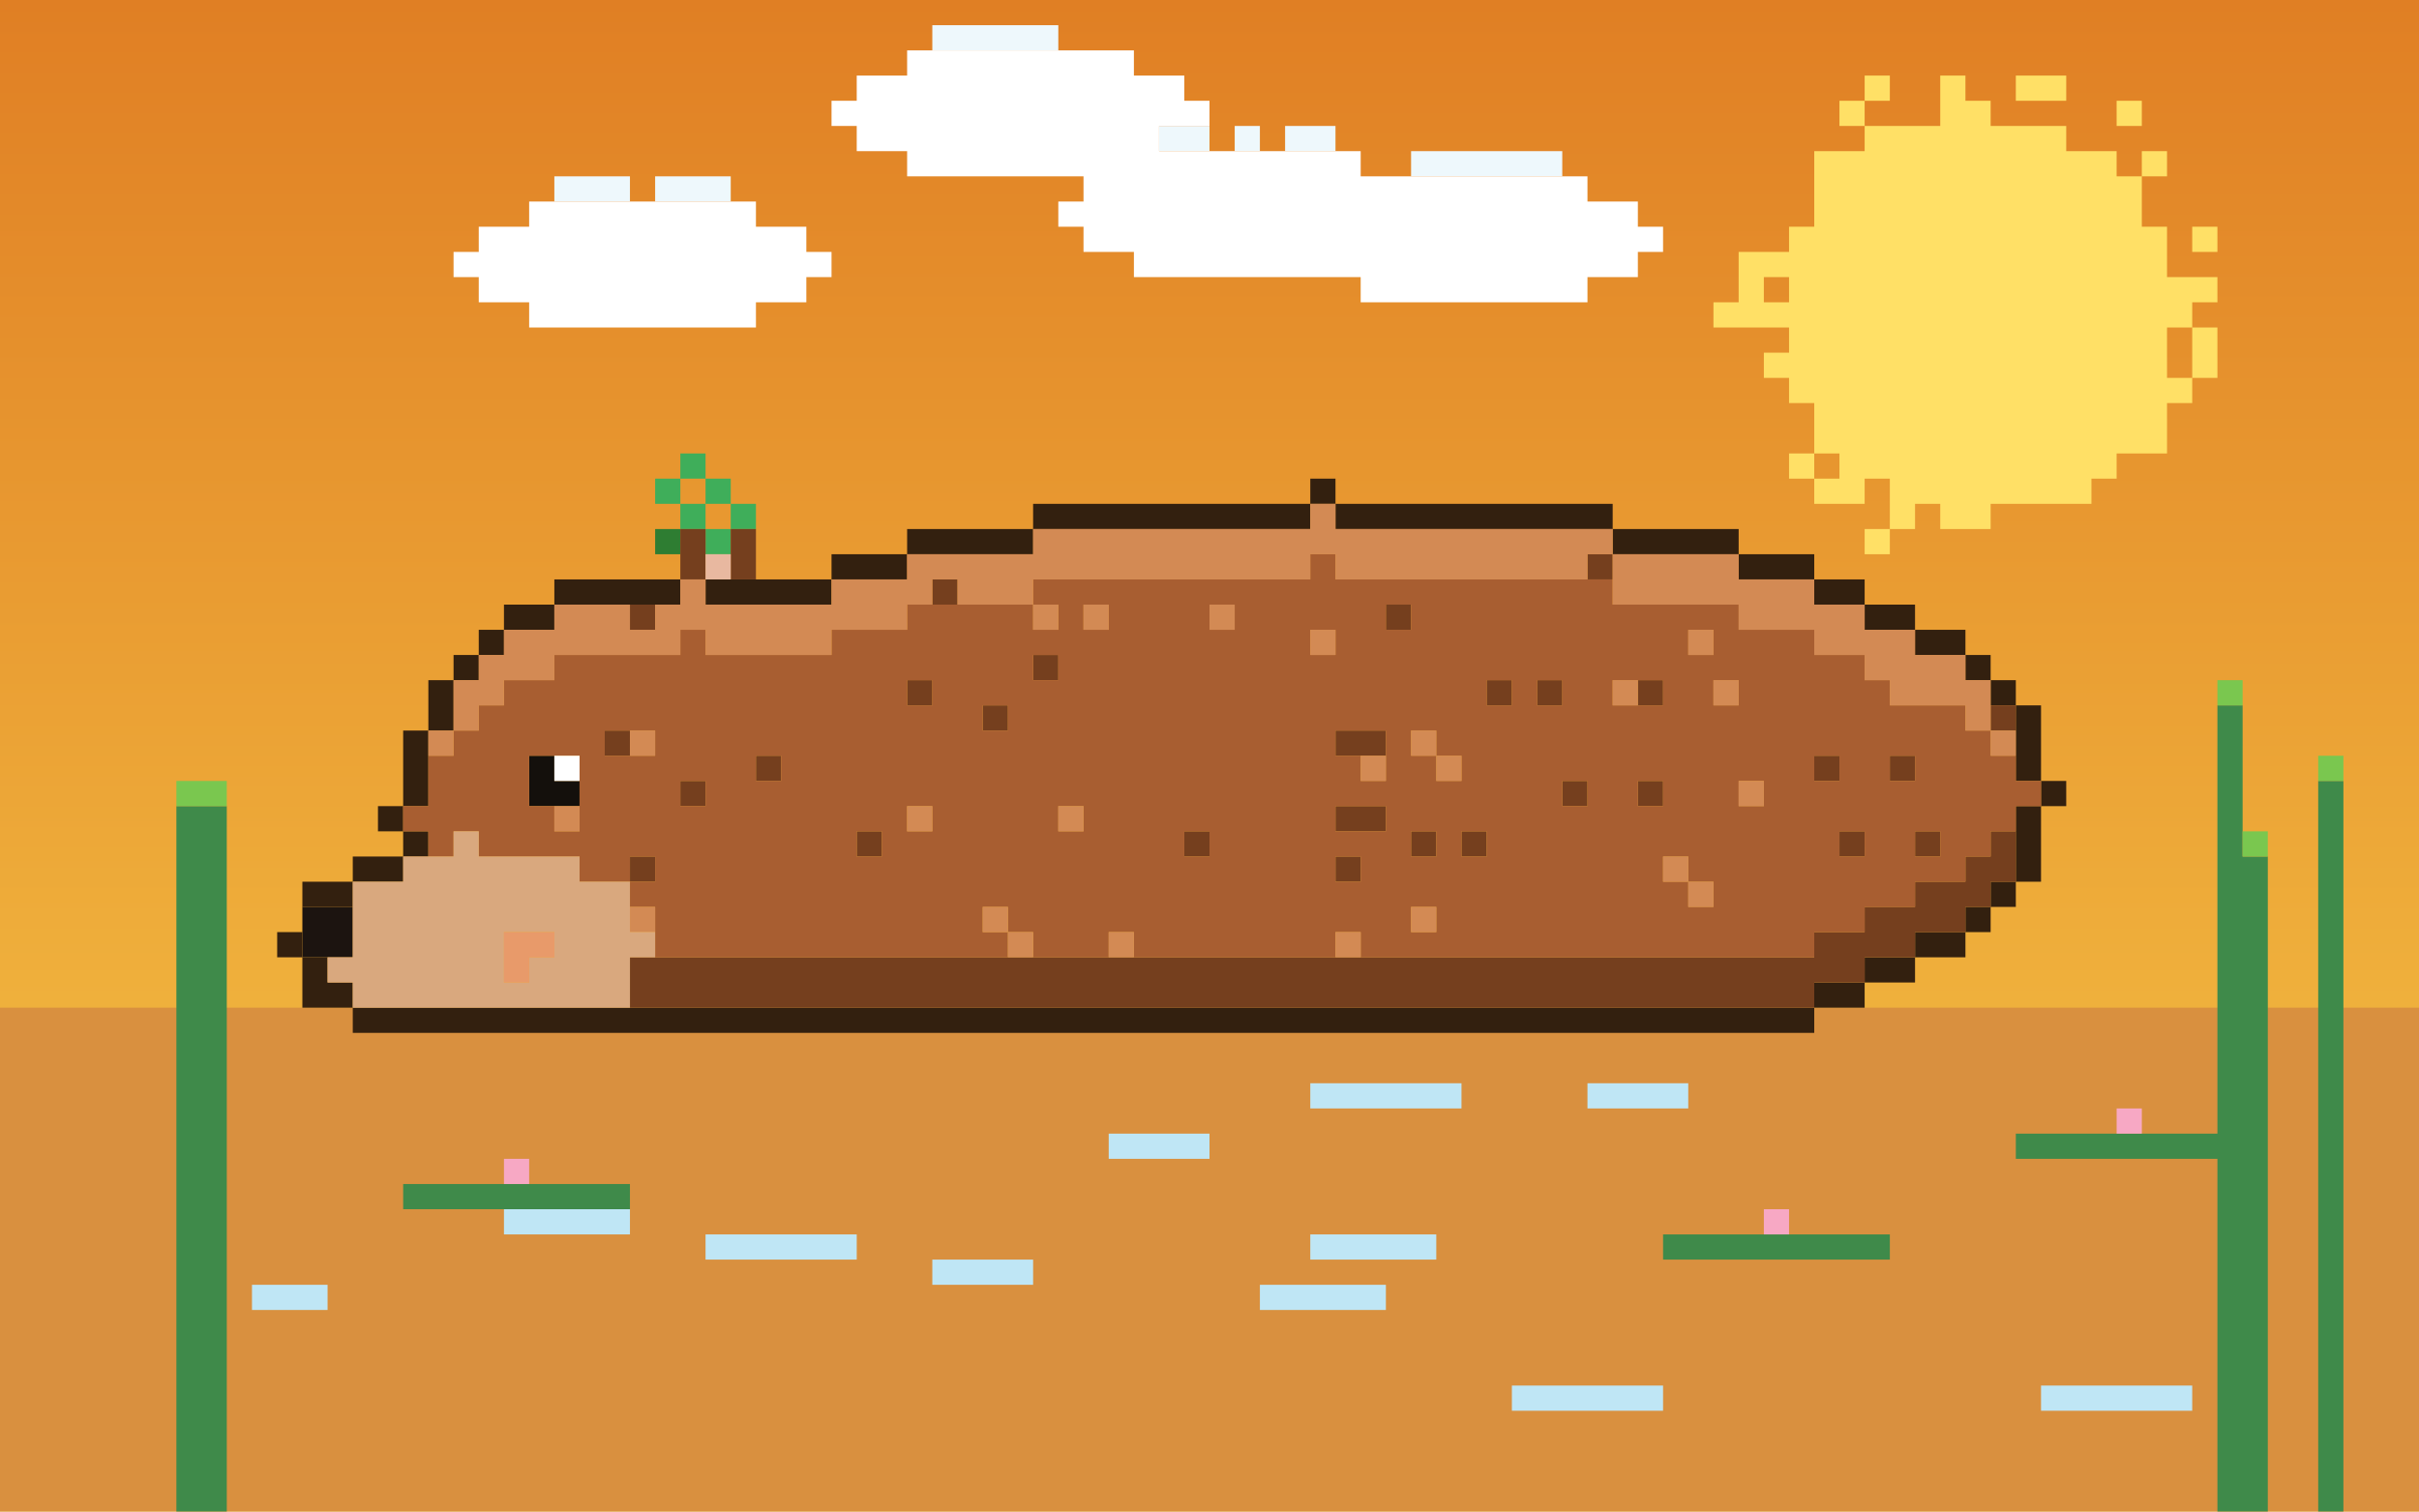
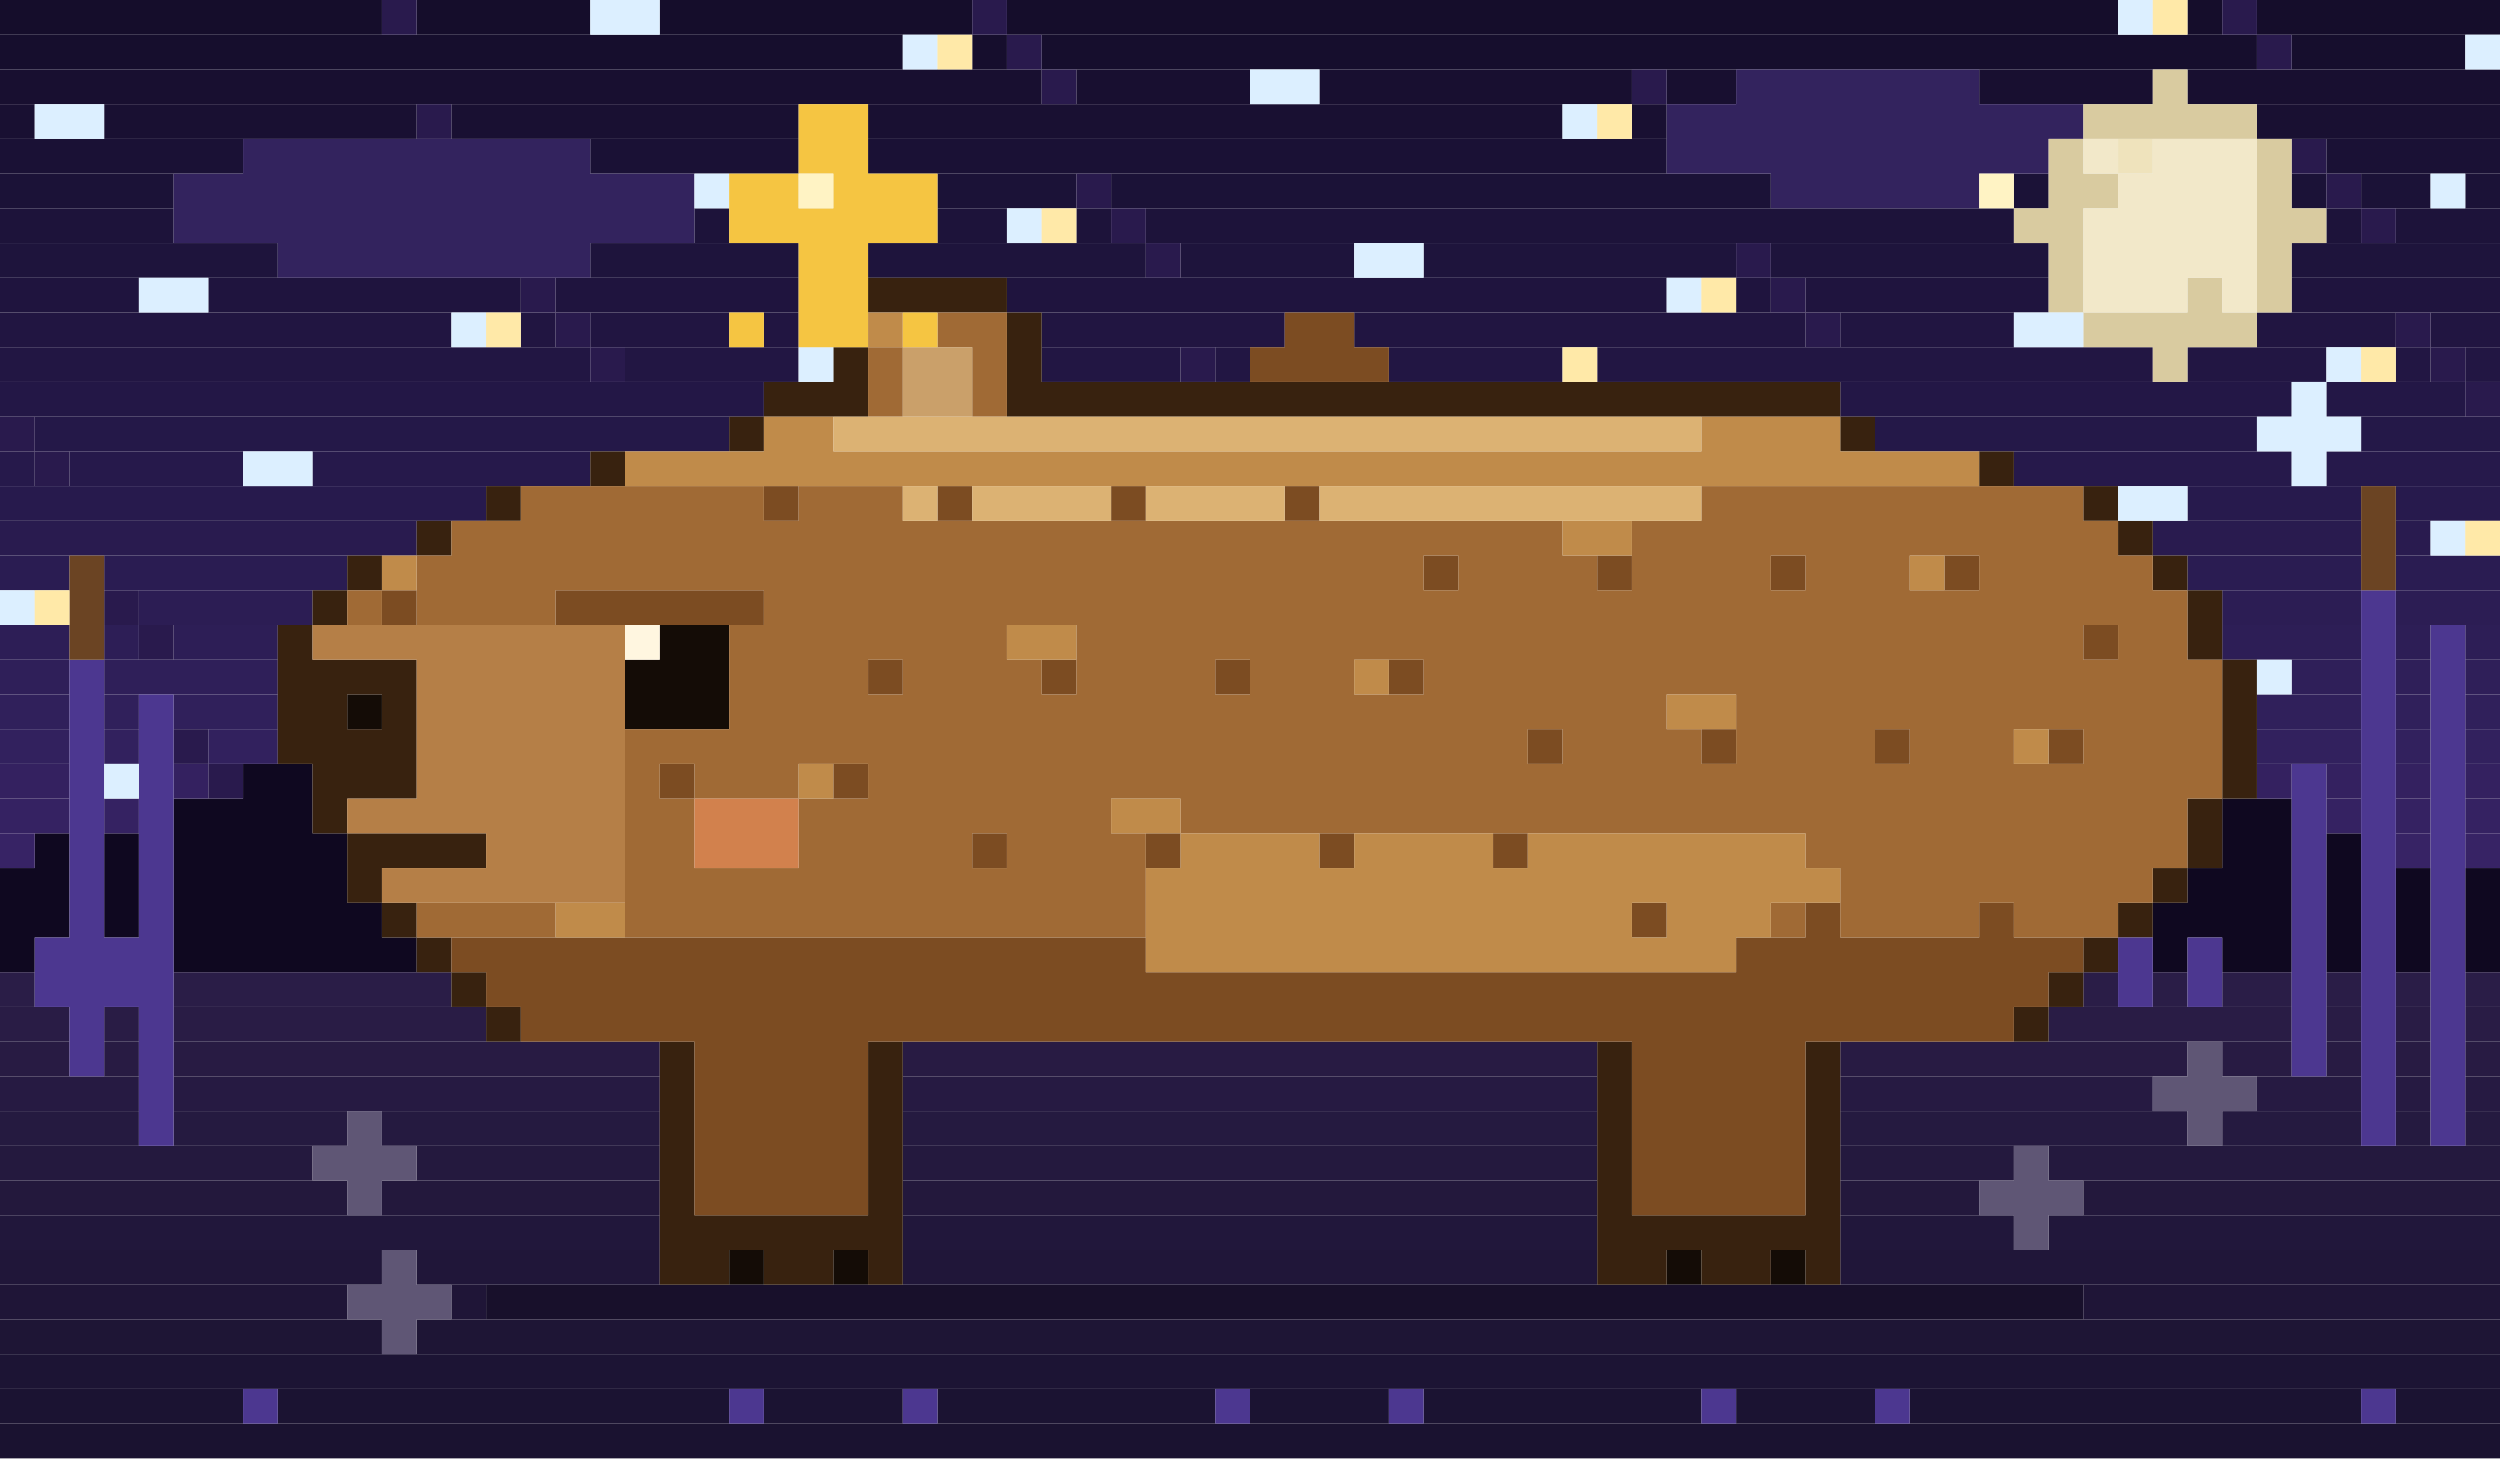
- <svg xmlns="http://www.w3.org/2000/svg" viewBox="0 0 480 300">
-   <defs>
-     <linearGradient id="g" x1="0" y1="0" x2="0" y2="1">
-       <stop offset="0" stop-color="#e07f24" />
-       <stop offset="1" stop-color="#f7c948" />
-     </linearGradient>
-   </defs>
-   <rect width="480" height="300" fill="url(#g)" />
-   <rect y="200" width="480" height="100" fill="#d9903f" />
-   <path fill="#14100c" d="M105 150h5v5H105zM105 155h10v5H105z" />
-   <path fill="#1c1410" d="M60 180h10v5H60zM60 185h10v5H60z" />
-   <path fill="#2e7d32" d="M130 105h5v5H130z" />
-   <path fill="#33200f" d="M260 95h5v5H260zM205 100h55v5H205zM265 100h55v5H265zM180 105h25v5H180zM320 105h25v5H320zM165 110h15v5H165zM345 110h15v5H345zM110 115h25v5H110zM140 115h25v5H140zM360 115h10v5H360zM100 120h10v5H100zM370 120h10v5H370zM95 125h5v5H95zM380 125h10v5H380zM90 130h5v5H90zM390 130h5v5H390zM85 135h5v5H85zM395 135h5v5H395zM85 140h5v5H85zM400 140h5v5H400zM80 145h5v5H80zM400 145h5v5H400zM80 150h5v5H80zM400 150h5v5H400zM80 155h5v5H80zM405 155h5v5H405zM75 160h5v5H75zM400 160h5v5H400zM80 165h5v5H80zM400 165h5v5H400zM70 170h10v5H70zM400 170h5v5H400zM60 175h10v5H60zM395 175h5v5H395zM390 180h5v5H390zM55 185h5v5H55zM380 185h10v5H380zM60 190h5v5H60zM370 190h10v5H370zM60 195h10v5H60zM360 195h10v5H360zM70 200h290v5H70z" />
-   <path fill="#3f8a4a" d="M440 140h5v5H440zM440 145h5v5H440zM440 150h5v5H440zM440 155h5v5H440zM460 155h5v5H460zM35 160h10v5H35zM440 160h5v5H440zM460 160h5v5H460zM35 165h10v5H35zM440 165h5v5H440zM460 165h5v5H460zM35 170h10v5H35zM440 170h10v5H440zM460 170h5v5H460zM35 175h10v5H35zM440 175h10v5H440zM460 175h5v5H460zM35 180h10v5H35zM440 180h10v5H440zM460 180h5v5H460zM35 185h10v5H35zM440 185h10v5H440zM460 185h5v5H460zM35 190h10v5H35zM440 190h10v5H440zM460 190h5v5H460zM35 195h10v5H35zM440 195h10v5H440zM460 195h5v5H460zM35 200h10v5H35zM440 200h10v5H440zM460 200h5v5H460zM35 205h10v5H35zM440 205h10v5H440zM460 205h5v5H460zM35 210h10v5H35zM440 210h10v5H440zM460 210h5v5H460zM35 215h10v5H35zM440 215h10v5H440zM460 215h5v5H460zM35 220h10v5H35zM440 220h10v5H440zM460 220h5v5H460zM35 225h10v5H35zM400 225h50v5H400zM460 225h5v5H460zM35 230h10v5H35zM440 230h10v5H440zM460 230h5v5H460zM35 235h10v5H35zM80 235h45v5H80zM440 235h10v5H440zM460 235h5v5H460zM35 240h10v5H35zM440 240h10v5H440zM460 240h5v5H460zM35 245h10v5H35zM330 245h45v5H330zM440 245h10v5H440zM460 245h5v5H460zM35 250h10v5H35zM440 250h10v5H440zM460 250h5v5H460zM35 255h10v5H35zM440 255h10v5H440zM460 255h5v5H460zM35 260h10v5H35zM440 260h10v5H440zM460 260h5v5H460zM35 265h10v5H35zM440 265h10v5H440zM460 265h5v5H460zM35 270h10v5H35zM440 270h10v5H440zM460 270h5v5H460zM35 275h10v5H35zM440 275h10v5H440zM460 275h5v5H460zM35 280h10v5H35zM440 280h10v5H440zM460 280h5v5H460zM35 285h10v5H35zM440 285h10v5H440zM460 285h5v5H460zM35 290h10v5H35zM440 290h10v5H440zM460 290h5v5H460zM35 295h10v5H35zM440 295h10v5H440zM460 295h5v5H460z" />
-   <path fill="#3fae5a" d="M135 90h5v5H135zM130 95h5v5H130zM140 95h5v5H140zM135 100h5v5H135zM145 100h5v5H145zM140 105h5v5H140z" />
-   <path fill="#753f1e" d="M135 105h5v5H135zM145 105h5v5H145zM135 110h5v5H135zM145 110h5v5H145zM315 110h5v5H315zM185 115h5v5H185zM125 120h5v5H125zM275 120h5v5H275zM205 130h5v5H205zM180 135h5v5H180zM295 135h5v5H295zM305 135h5v5H305zM325 135h5v5H325zM195 140h5v5H195zM395 140h5v5H395zM120 145h5v5H120zM265 145h10v5H265zM150 150h5v5H150zM360 150h5v5H360zM375 150h5v5H375zM135 155h5v5H135zM310 155h5v5H310zM325 155h5v5H325zM265 160h10v5H265zM170 165h5v5H170zM235 165h5v5H235zM280 165h5v5H280zM290 165h5v5H290zM365 165h5v5H365zM380 165h5v5H380zM395 165h5v5H395zM125 170h5v5H125zM265 170h5v5H265zM390 170h10v5H390zM380 175h15v5H380zM370 180h20v5H370zM360 185h20v5H360zM125 190h245v5H125zM125 195h235v5H125z" />
-   <path fill="#7ac74f" d="M440 135h5v5H440zM460 150h5v5H460zM35 155h10v5H35zM445 165h5v5H445z" />
-   <path fill="#a85e31" d="M260 110h5v5H260zM205 115h115v5H205zM180 120h25v5H180zM210 120h5v5H210zM220 120h20v5H220zM245 120h30v5H245zM280 120h65v5H280zM135 125h5v5H135zM165 125h95v5H165zM265 125h70v5H265zM340 125h20v5H340zM110 130h95v5H110zM210 130h160v5H210zM100 135h80v5H100zM185 135h110v5H185zM300 135h5v5H300zM310 135h10v5H310zM330 135h10v5H330zM345 135h30v5H345zM95 140h100v5H95zM200 140h190v5H200zM90 145h30v5H90zM130 145h135v5H130zM275 145h5v5H275zM285 145h110v5H285zM85 150h20v5H85zM115 150h35v5H115zM155 150h115v5H155zM275 150h10v5H275zM290 150h70v5H290zM365 150h10v5H365zM380 150h20v5H380zM85 155h20v5H85zM115 155h20v5H115zM140 155h170v5H140zM315 155h10v5H315zM330 155h15v5H330zM350 155h55v5H350zM80 160h30v5H80zM115 160h65v5H115zM185 160h25v5H185zM215 160h50v5H215zM275 160h125v5H275zM85 165h5v5H85zM95 165h75v5H95zM175 165h60v5H175zM240 165h40v5H240zM285 165h5v5H285zM295 165h70v5H295zM370 165h10v5H370zM385 165h10v5H385zM115 170h10v5H115zM130 170h135v5H130zM270 170h60v5H270zM335 170h55v5H335zM125 175h210v5H125zM340 175h40v5H340zM130 180h65v5H130zM200 180h80v5H200zM285 180h85v5H285zM130 185h70v5H130zM205 185h15v5H205zM225 185h40v5H225zM270 185h90v5H270z" />
-   <path fill="#bfe6f5" d="M260 215h30v5H260zM315 215h20v5H315zM220 225h20v5H220zM100 240h25v5H100zM140 245h30v5H140zM260 245h25v5H260zM185 250h20v5H185zM50 255h15v5H50zM250 255h25v5H250zM300 275h30v5H300zM405 275h30v5H405z" />
-   <path fill="#d38a54" d="M260 100h5v5H260zM205 105h115v5H205zM180 110h80v5H180zM265 110h50v5H265zM320 110h25v5H320zM135 115h5v5H135zM165 115h20v5H165zM190 115h15v5H190zM320 115h40v5H320zM110 120h15v5H110zM130 120h50v5H130zM205 120h5v5H205zM215 120h5v5H215zM240 120h5v5H240zM345 120h25v5H345zM100 125h35v5H100zM140 125h25v5H140zM260 125h5v5H260zM335 125h5v5H335zM360 125h20v5H360zM95 130h15v5H95zM370 130h20v5H370zM90 135h10v5H90zM320 135h5v5H320zM340 135h5v5H340zM375 135h20v5H375zM90 140h5v5H90zM390 140h5v5H390zM85 145h5v5H85zM125 145h5v5H125zM280 145h5v5H280zM395 145h5v5H395zM270 150h5v5H270zM285 150h5v5H285zM345 155h5v5H345zM110 160h5v5H110zM180 160h5v5H180zM210 160h5v5H210zM330 170h5v5H330zM335 175h5v5H335zM125 180h5v5H125zM195 180h5v5H195zM280 180h5v5H280zM200 185h5v5H200zM220 185h5v5H220zM265 185h5v5H265z" />
-   <path fill="#d9a87e" d="M90 165h5v5H90zM80 170h35v5H80zM70 175h55v5H70zM70 180h55v5H70zM70 185h30v5H70zM110 185h20v5H110zM65 190h35v5H65zM105 190h20v5H105zM70 195h55v5H70z" />
-   <path fill="#e89a6a" d="M100 185h10v5H100zM100 190h5v5H100z" />
-   <path fill="#e8b8a0" d="M140 110h5v5H140z" />
-   <path fill="#eef8fc" d="M185 5h25v5H185zM230 25h10v5H230zM245 25h5v5H245zM255 25h10v5H255zM280 30h30v5H280zM110 35h15v5H110zM130 35h15v5H130z" />
-   <path fill="#f7a8c4" d="M420 220h5v5H420zM100 230h5v5H100zM350 240h5v5H350z" />
-   <path fill="#ffe066" d="M370 15h5v5H370zM385 15h5v5H385zM400 15h10v5H400zM365 20h5v5H365zM385 20h10v5H385zM420 20h5v5H420zM370 25h40v5H370zM360 30h60v5H360zM425 30h5v5H425zM360 35h65v5H360zM360 40h65v5H360zM355 45h75v5H355zM435 45h5v5H435zM345 50h85v5H345zM345 55h5v5H345zM355 55h85v5H355zM340 60h95v5H340zM355 65h75v5H355zM435 65h5v5H435zM350 70h80v5H350zM435 70h5v5H435zM355 75h80v5H355zM360 80h70v5H360zM360 85h70v5H360zM355 90h5v5H355zM365 90h55v5H365zM360 95h10v5H360zM375 95h40v5H375zM375 100h5v5H375zM385 100h10v5H385zM370 105h5v5H370z" />
-   <path fill="#ffffff" d="M180 10h45v5H180zM170 15h65v5H170zM165 20h75v5H165zM170 25h60v5H170zM180 30h90v5H180zM215 35h100v5H215zM105 40h45v5H105zM210 40h115v5H210zM95 45h65v5H95zM215 45h115v5H215zM90 50h75v5H90zM225 50h100v5H225zM95 55h65v5H95zM270 55h45v5H270zM105 60h45v5H105zM110 150h5v5H110z" />
+ <svg xmlns="http://www.w3.org/2000/svg" viewBox="0 0 432 252">
+   <path fill="#0f0820" d="M42 132h12v6H42zM30 138h24v6H30zM384 138h12v6H384zM6 144h6v6H6zM18 144h6v6H18zM30 144h30v6H30zM384 144h12v6H384zM402 144h6v6H402zM0 150h12v6H0zM18 150h6v6H18zM30 150h30v6H30zM378 150h18v6H378zM402 150h6v6H402zM414 150h6v6H414zM426 150h6v6H426zM0 156h12v6H0zM18 156h6v6H18zM30 156h36v6H30zM372 156h24v6H372zM402 156h6v6H402zM414 156h6v6H414zM426 156h6v6H426zM0 162h6v6H0zM30 162h42v6H30zM372 162h6v6H372zM384 162h12v6H384zM402 162h6v6H402zM414 162h6v6H414zM426 162h6v6H426z" />
+   <path fill="#140c06" d="M114 108h12v6H114zM108 114h18v6H108zM60 120h6v6H60zM108 120h18v6H108zM126 216h6v6H126zM144 216h6v6H144zM288 216h6v6H288zM306 216h6v6H306z" />
+   <path fill="#150d2b" d="M0 0h66v6H0zM72 0h30v6H72zM114 0h54v6H114zM174 0h192v6H174zM378 0h6v6H378zM390 0h42v6H390z" />
+   <path fill="#160e2d" d="M0 6h156v6H0zM168 6h6v6H168zM180 6h210v6H180zM396 6h30v6H396z" />
+   <path fill="#180f30" d="M0 12h180v6H0zM186 12h30v6H186zM228 12h54v6H228zM288 12h12v6H288zM342 12h30v6H342zM378 12h54v6H378z" />
+   <path fill="#18102b" d="M84 222h276v6H84z" />
+   <path fill="#191032" d="M0 18h6v6H0zM18 18h54v6H18zM78 18h60v6H78zM150 18h120v6H150zM282 18h6v6H282zM390 18h42v6H390z" />
+   <path fill="#1a1135" d="M0 24h42v6H0zM102 24h36v6H102zM150 24h138v6H150zM402 24h30v6H402z" />
+   <path fill="#1a1230" d="M0 246h432v6H0z" />
+   <path fill="#1b1237" d="M0 30h30v6H0zM162 30h24v6H162zM192 30h114v6H192zM348 30h6v6H348zM396 30h6v6H396zM408 30h12v6H408zM426 30h6v6H426z" />
+   <path fill="#1b1332" d="M0 240h42v6H0zM48 240h78v6H48zM132 240h24v6H132zM162 240h48v6H162zM216 240h24v6H216zM246 240h48v6H246zM300 240h24v6H300zM330 240h78v6H330zM414 240h18v6H414z" />
+   <path fill="#1c1434" d="M0 234h432v6H0z" />
+   <path fill="#1d133a" d="M0 36h30v6H0zM120 36h6v6H120zM162 36h12v6H162zM186 36h6v6H186zM198 36h150v6H198zM402 36h6v6H402zM414 36h18v6H414z" />
+   <path fill="#1e143c" d="M0 42h48v6H0zM102 42h36v6H102zM150 42h48v6H150zM204 42h30v6H204zM246 42h54v6H246zM306 42h48v6H306zM396 42h36v6H396z" />
+   <path fill="#1e1535" d="M0 228h66v6H0zM72 228h360v6H72z" />
+   <path fill="#1f143e" d="M0 48h24v6H0zM36 48h54v6H36zM96 48h42v6H96zM174 48h114v6H174zM300 48h6v6H300zM312 48h42v6H312zM396 48h36v6H396z" />
+   <path fill="#1f1537" d="M0 222h60v6H0zM78 222h6v6H78zM360 222h72v6H360z" />
+   <path fill="#201639" d="M0 216h66v6H0zM72 216h42v6H72zM156 216h120v6H156zM318 216h114v6H318z" />
+   <path fill="#211541" d="M0 54h78v6H0zM90 54h6v6H90zM102 54h24v6H102zM132 54h6v6H132zM180 54h42v6H180zM234 54h78v6H234zM318 54h30v6H318zM390 54h24v6H390zM420 54h12v6H420z" />
+   <path fill="#21173b" d="M0 210h114v6H0zM156 210h120v6H156zM318 210h30v6H318zM354 210h78v6H354z" />
+   <path fill="#221643" d="M0 60h102v6H0zM108 60h30v6H108zM180 60h24v6H180zM210 60h6v6H210zM240 60h30v6H240zM276 60h96v6H276zM378 60h24v6H378zM414 60h6v6H414zM426 60h6v6H426z" />
+   <path fill="#231746" d="M0 66h132v6H0zM318 66h78v6H318zM402 66h24v6H402z" />
+   <path fill="#23183c" d="M0 204h60v6H0zM66 204h48v6H66zM156 204h120v6H156zM318 204h24v6H318zM360 204h72v6H360z" />
+   <path fill="#241848" d="M6 72h120v6H6zM324 72h66v6H324zM408 72h24v6H408z" />
+   <path fill="#24193e" d="M0 198h54v6H0zM72 198h42v6H72zM156 198h120v6H156zM318 198h30v6H318zM354 198h78v6H354z" />
+   <path fill="#251a40" d="M0 192h24v6H0zM30 192h30v6H30zM66 192h48v6H66zM156 192h120v6H156zM318 192h60v6H318zM384 192h24v6H384zM414 192h6v6H414zM426 192h6v6H426z" />
+   <path fill="#26194b" d="M0 78h6v6H0zM12 78h30v6H12zM54 78h48v6H54zM348 78h48v6H348zM402 78h30v6H402z" />
+   <path fill="#261a42" d="M0 186h24v6H0zM30 186h84v6H30zM156 186h120v6H156zM318 186h54v6H318zM390 186h18v6H390zM414 186h6v6H414zM426 186h6v6H426z" />
+   <path fill="#271a4d" d="M0 84h84v6H0zM378 84h30v6H378zM414 84h18v6H414z" />
+   <path fill="#281b43" d="M0 180h12v6H0zM18 180h6v6H18zM30 180h84v6H30zM156 180h120v6H156zM318 180h60v6H318zM384 180h12v6H384zM402 180h6v6H402zM414 180h6v6H414zM426 180h6v6H426z" />
+   <path fill="#291a4d" d="M66 0h6v6H66zM168 0h6v6H168zM384 0h6v6H384zM174 6h6v6H174zM390 6h6v6H390zM180 12h6v6H180zM282 12h6v6H282zM72 18h6v6H72zM396 24h6v6H396zM186 30h6v6H186zM402 30h6v6H402zM192 36h6v6H192zM408 36h6v6H408zM198 42h6v6H198zM300 42h6v6H300zM90 48h6v6H90zM306 48h6v6H306zM96 54h6v6H96zM312 54h6v6H312zM414 54h6v6H414zM102 60h6v6H102zM204 60h6v6H204zM420 60h6v6H420zM426 66h6v6H426zM0 72h6v6H0zM6 78h6v6H6zM18 102h6v6H18zM24 108h6v6H24zM30 126h6v6H30zM36 132h6v6H36z" />
+   <path fill="#291b4f" d="M0 90h72v6H0zM372 90h36v6H372zM414 90h6v6H414z" />
+   <path fill="#291c45" d="M0 174h12v6H0zM18 174h6v6H18zM30 174h54v6H30zM354 174h42v6H354zM402 174h6v6H402zM414 174h6v6H414zM426 174h6v6H426z" />
+   <path fill="#2a1c52" d="M0 96h12v6H0zM18 96h42v6H18zM378 96h30v6H378zM414 96h18v6H414z" />
+   <path fill="#2a1d47" d="M0 168h6v6H0zM30 168h48v6H30zM360 168h6v6H360zM372 168h6v6H372zM384 168h12v6H384zM402 168h6v6H402zM414 168h6v6H414zM426 168h6v6H426z" />
+   <path fill="#2c1d54" d="M24 102h30v6H24zM384 102h24v6H384zM414 102h18v6H414z" />
+   <path fill="#2d1e56" d="M0 108h12v6H0zM18 108h6v6H18zM30 108h18v6H30zM384 108h24v6H384zM414 108h6v6H414zM426 108h6v6H426z" />
+   <path fill="#2f1f59" d="M0 114h12v6H0zM18 114h30v6H18zM396 114h12v6H396zM414 114h6v6H414zM426 114h6v6H426z" />
+   <path fill="#30205b" d="M0 120h12v6H0zM18 120h6v6H18zM30 120h18v6H30zM390 120h18v6H390zM414 120h6v6H414zM426 120h6v6H426z" />
+   <path fill="#32215e" d="M0 126h12v6H0zM18 126h6v6H18zM36 126h12v6H36zM390 126h18v6H390zM414 126h6v6H414zM426 126h6v6H426z" />
+   <path fill="#33235e" d="M300 12h42v6H300zM288 18h72v6H288zM42 24h60v6H42zM288 24h66v6H288zM30 30h90v6H30zM306 30h36v6H306zM30 36h90v6H30zM48 42h54v6H48z" />
+   <path fill="#342160" d="M0 132h12v6H0zM30 132h6v6H30zM390 132h6v6H390zM402 132h6v6H402zM414 132h6v6H414zM426 132h6v6H426z" />
+   <path fill="#352262" d="M0 138h12v6H0zM18 138h6v6H18zM402 138h6v6H402zM414 138h6v6H414zM426 138h6v6H426z" />
+   <path fill="#372365" d="M0 144h6v6H0zM414 144h6v6H414zM426 144h6v6H426z" />
+   <path fill="#38220f" d="M150 48h24v6H150zM174 54h6v6H174zM144 60h6v6H144zM174 60h6v6H174zM132 66h18v6H132zM174 66h144v6H174zM126 72h6v6H126zM318 72h6v6H318zM102 78h6v6H102zM342 78h6v6H342zM84 84h6v6H84zM360 84h6v6H360zM72 90h6v6H72zM366 90h6v6H366zM60 96h6v6H60zM372 96h6v6H372zM54 102h6v6H54zM378 102h6v6H378zM48 108h6v6H48zM378 108h6v6H378zM48 114h24v6H48zM384 114h6v6H384zM48 120h12v6H48zM66 120h6v6H66zM384 120h6v6H384zM48 126h24v6H48zM384 126h6v6H384zM54 132h18v6H54zM384 132h6v6H384zM54 138h6v6H54zM378 138h6v6H378zM60 144h24v6H60zM378 144h6v6H378zM60 150h6v6H60zM372 150h6v6H372zM66 156h6v6H66zM366 156h6v6H366zM72 162h6v6H72zM360 162h6v6H360zM78 168h6v6H78zM354 168h6v6H354zM84 174h6v6H84zM348 174h6v6H348zM114 180h6v6H114zM150 180h6v6H150zM276 180h6v6H276zM312 180h6v6H312zM114 186h6v6H114zM150 186h6v6H150zM276 186h6v6H276zM312 186h6v6H312zM114 192h6v6H114zM150 192h6v6H150zM276 192h6v6H276zM312 192h6v6H312zM114 198h6v6H114zM150 198h6v6H150zM276 198h6v6H276zM312 198h6v6H312zM114 204h6v6H114zM150 204h6v6H150zM276 204h6v6H276zM312 204h6v6H312zM114 210h42v6H114zM276 210h42v6H276zM114 216h12v6H114zM132 216h12v6H132zM150 216h6v6H150zM276 216h12v6H276zM294 216h12v6H294zM312 216h6v6H312z" />
+   <path fill="#4c3790" d="M408 102h6v6H408zM408 108h6v6H408zM420 108h6v6H420zM12 114h6v6H12zM408 114h6v6H408zM420 114h6v6H420zM12 120h6v6H12zM24 120h6v6H24zM408 120h6v6H408zM420 120h6v6H420zM12 126h6v6H12zM24 126h6v6H24zM408 126h6v6H408zM420 126h6v6H420zM12 132h6v6H12zM24 132h6v6H24zM396 132h6v6H396zM408 132h6v6H408zM420 132h6v6H420zM12 138h6v6H12zM24 138h6v6H24zM396 138h6v6H396zM408 138h6v6H408zM420 138h6v6H420zM12 144h6v6H12zM24 144h6v6H24zM396 144h6v6H396zM408 144h6v6H408zM420 144h6v6H420zM12 150h6v6H12zM24 150h6v6H24zM396 150h6v6H396zM408 150h6v6H408zM420 150h6v6H420zM12 156h6v6H12zM24 156h6v6H24zM396 156h6v6H396zM408 156h6v6H408zM420 156h6v6H420zM6 162h24v6H6zM366 162h6v6H366zM378 162h6v6H378zM396 162h6v6H396zM408 162h6v6H408zM420 162h6v6H420zM6 168h24v6H6zM366 168h6v6H366zM378 168h6v6H378zM396 168h6v6H396zM408 168h6v6H408zM420 168h6v6H420zM12 174h6v6H12zM24 174h6v6H24zM396 174h6v6H396zM408 174h6v6H408zM420 174h6v6H420zM12 180h6v6H12zM24 180h6v6H24zM396 180h6v6H396zM408 180h6v6H408zM420 180h6v6H420zM24 186h6v6H24zM408 186h6v6H408zM420 186h6v6H420zM24 192h6v6H24zM408 192h6v6H408zM420 192h6v6H420zM42 240h6v6H42zM126 240h6v6H126zM156 240h6v6H156zM210 240h6v6H210zM240 240h6v6H240zM294 240h6v6H294zM324 240h6v6H324zM408 240h6v6H408z" />
+   <path fill="#5f5675" d="M378 180h6v6H378zM372 186h18v6H372zM60 192h6v6H60zM378 192h6v6H378zM54 198h18v6H54zM348 198h6v6H348zM60 204h6v6H60zM342 204h18v6H342zM348 210h6v6H348zM66 216h6v6H66zM60 222h18v6H60zM66 228h6v6H66z" />
+   <path fill="#6b4423" d="M408 84h6v6H408zM408 90h6v6H408zM12 96h6v6H12zM408 96h6v6H408zM12 102h6v6H12zM12 108h6v6H12z" />
+   <path fill="#7c4c22" d="M222 54h12v6H222zM216 60h24v6H216zM132 84h6v6H132zM162 84h6v6H162zM192 84h6v6H192zM222 84h6v6H222zM246 96h6v6H246zM276 96h6v6H276zM306 96h6v6H306zM336 96h6v6H336zM66 102h6v6H66zM96 102h36v6H96zM360 108h6v6H360zM150 114h6v6H150zM180 114h6v6H180zM210 114h6v6H210zM240 114h6v6H240zM264 126h6v6H264zM294 126h6v6H294zM324 126h6v6H324zM354 126h6v6H354zM114 132h6v6H114zM144 132h6v6H144zM168 144h6v6H168zM198 144h6v6H198zM228 144h6v6H228zM258 144h6v6H258zM282 156h6v6H282zM312 156h6v6H312zM342 156h6v6H342zM78 162h120v6H78zM300 162h60v6H300zM84 168h270v6H84zM90 174h258v6H90zM120 180h30v6H120zM282 180h30v6H282zM120 186h30v6H120zM282 186h30v6H282zM120 192h30v6H120zM282 192h30v6H282zM120 198h30v6H120zM282 198h30v6H282zM120 204h30v6H120zM282 204h30v6H282z" />
+   <path fill="#a06a35" d="M162 54h12v6H162zM150 60h6v6H150zM168 60h6v6H168zM150 66h6v6H150zM168 66h6v6H168zM90 84h42v6H90zM138 84h18v6H138zM294 84h66v6H294zM78 90h192v6H78zM282 90h84v6H282zM72 96h174v6H72zM252 96h24v6H252zM282 96h24v6H282zM312 96h18v6H312zM342 96h30v6H342zM60 102h6v6H60zM72 102h24v6H72zM132 102h246v6H132zM126 108h48v6H126zM186 108h174v6H186zM366 108h12v6H366zM126 114h24v6H126zM156 114h24v6H156zM186 114h24v6H186zM216 114h18v6H216zM246 114h138v6H246zM126 120h162v6H126zM300 120h84v6H300zM108 126h156v6H108zM270 126h24v6H270zM300 126h24v6H300zM330 126h18v6H330zM360 126h24v6H360zM108 132h6v6H108zM120 132h18v6H120zM150 132h234v6H150zM108 138h12v6H108zM138 138h54v6H138zM204 138h174v6H204zM108 144h12v6H108zM138 144h30v6H138zM174 144h24v6H174zM312 144h66v6H312zM108 150h90v6H108zM318 150h54v6H318zM72 156h24v6H72zM108 156h90v6H108zM306 156h6v6H306zM318 156h24v6H318zM348 156h18v6H348z" />
+   <path fill="#b57f47" d="M54 108h54v6H54zM72 114h36v6H72zM72 120h36v6H72zM72 126h36v6H72zM72 132h36v6H72zM60 138h48v6H60zM84 144h24v6H84zM66 150h42v6H66z" />
+   <path fill="#c08b4a" d="M150 54h6v6H150zM132 72h12v6H132zM294 72h24v6H294zM108 78h234v6H108zM270 90h12v6H270zM66 96h6v6H66zM330 96h6v6H330zM174 108h12v6H174zM234 114h6v6H234zM288 120h12v6H288zM348 126h6v6H348zM138 132h6v6H138zM192 138h12v6H192zM204 144h24v6H204zM234 144h24v6H234zM264 144h48v6H264zM198 150h120v6H198zM96 156h12v6H96zM198 156h84v6H198zM288 156h18v6H288zM198 162h102v6H198z" />
+   <path fill="#caa06a" d="M156 60h12v6H156zM156 66h12v6H156z" />
+   <path fill="#d2814d" d="M120 138h18v6H120zM120 144h18v6H120z" />
+   <path fill="#d9cba0" d="M372 12h6v6H372zM360 18h30v6H360zM354 24h6v6H354zM390 24h6v6H390zM354 30h12v6H354zM390 30h6v6H390zM348 36h12v6H348zM390 36h12v6H390zM354 42h6v6H354zM390 42h6v6H390zM354 48h6v6H354zM378 48h6v6H378zM390 48h6v6H390zM360 54h30v6H360zM372 60h6v6H372z" />
+   <path fill="#dcb273" d="M144 72h150v6H144zM156 84h6v6H156zM168 84h24v6H168zM198 84h24v6H198zM228 84h66v6H228z" />
+   <path fill="#dcefff" d="M102 0h12v6H102zM366 0h6v6H366zM156 6h6v6H156zM426 6h6v6H426zM216 12h12v6H216zM6 18h12v6H6zM270 18h6v6H270zM120 30h6v6H120zM420 30h6v6H420zM174 36h6v6H174zM234 42h12v6H234zM24 48h12v6H24zM288 48h6v6H288zM78 54h6v6H78zM348 54h12v6H348zM138 60h6v6H138zM402 60h6v6H402zM396 66h6v6H396zM390 72h18v6H390zM42 78h12v6H42zM396 78h6v6H396zM366 84h12v6H366zM420 90h6v6H420zM0 102h6v6H0zM390 114h6v6H390zM18 132h6v6H18z" />
+   <path fill="#efe3bc" d="M366 24h6v6H366z" />
+   <path fill="#f2e8c9" d="M360 24h6v6H360zM372 24h18v6H372zM366 30h24v6H366zM360 36h30v6H360zM360 42h30v6H360zM360 48h18v6H360zM384 48h6v6H384z" />
+   <path fill="#f5c542" d="M138 18h12v6H138zM138 24h12v6H138zM126 30h12v6H126zM144 30h18v6H144zM126 36h36v6H126zM138 42h12v6H138zM138 48h12v6H138zM126 54h6v6H126zM138 54h12v6H138zM156 54h6v6H156z" />
+   <path fill="#ffe9a8" d="M372 0h6v6H372zM162 6h6v6H162zM276 18h6v6H276zM180 36h6v6H180zM294 48h6v6H294zM84 54h6v6H84zM270 60h6v6H270zM408 60h6v6H408zM426 90h6v6H426zM6 102h6v6H6z" />
+   <path fill="#fff3c4" d="M138 30h6v6H138zM342 30h6v6H342z" />
+   <path fill="#fff6e0" d="M108 108h6v6H108z" />
</svg>
